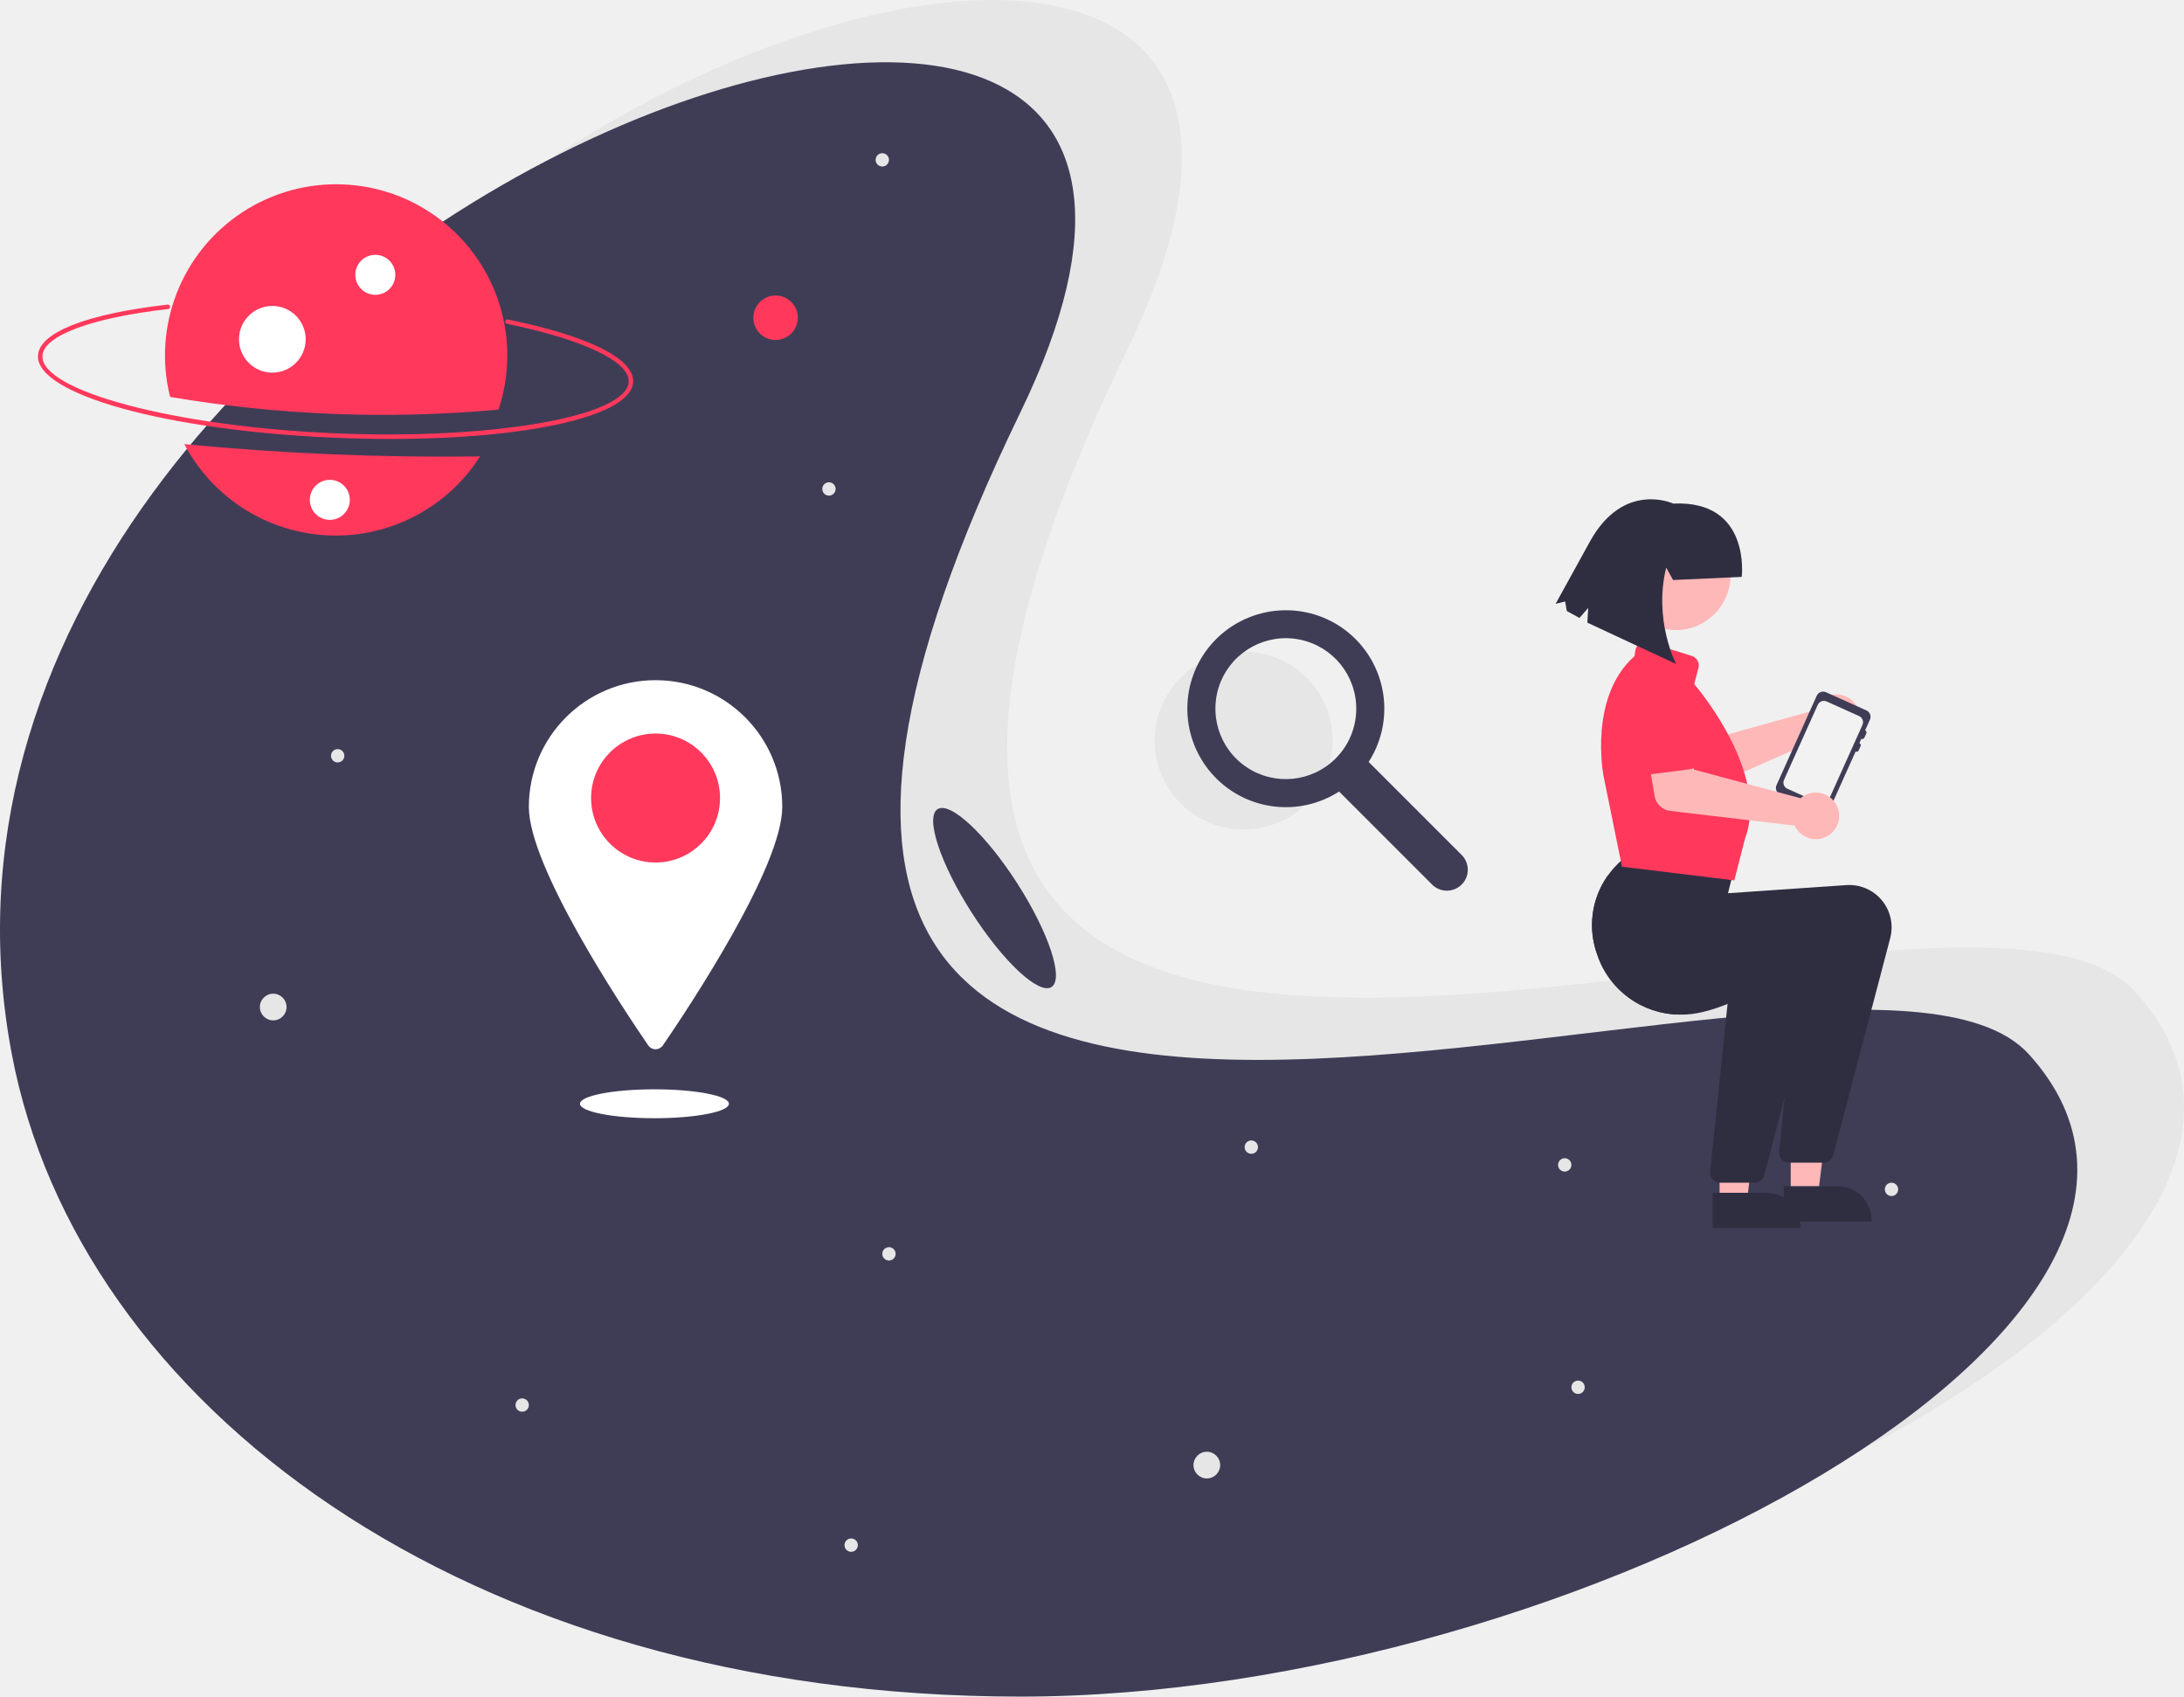
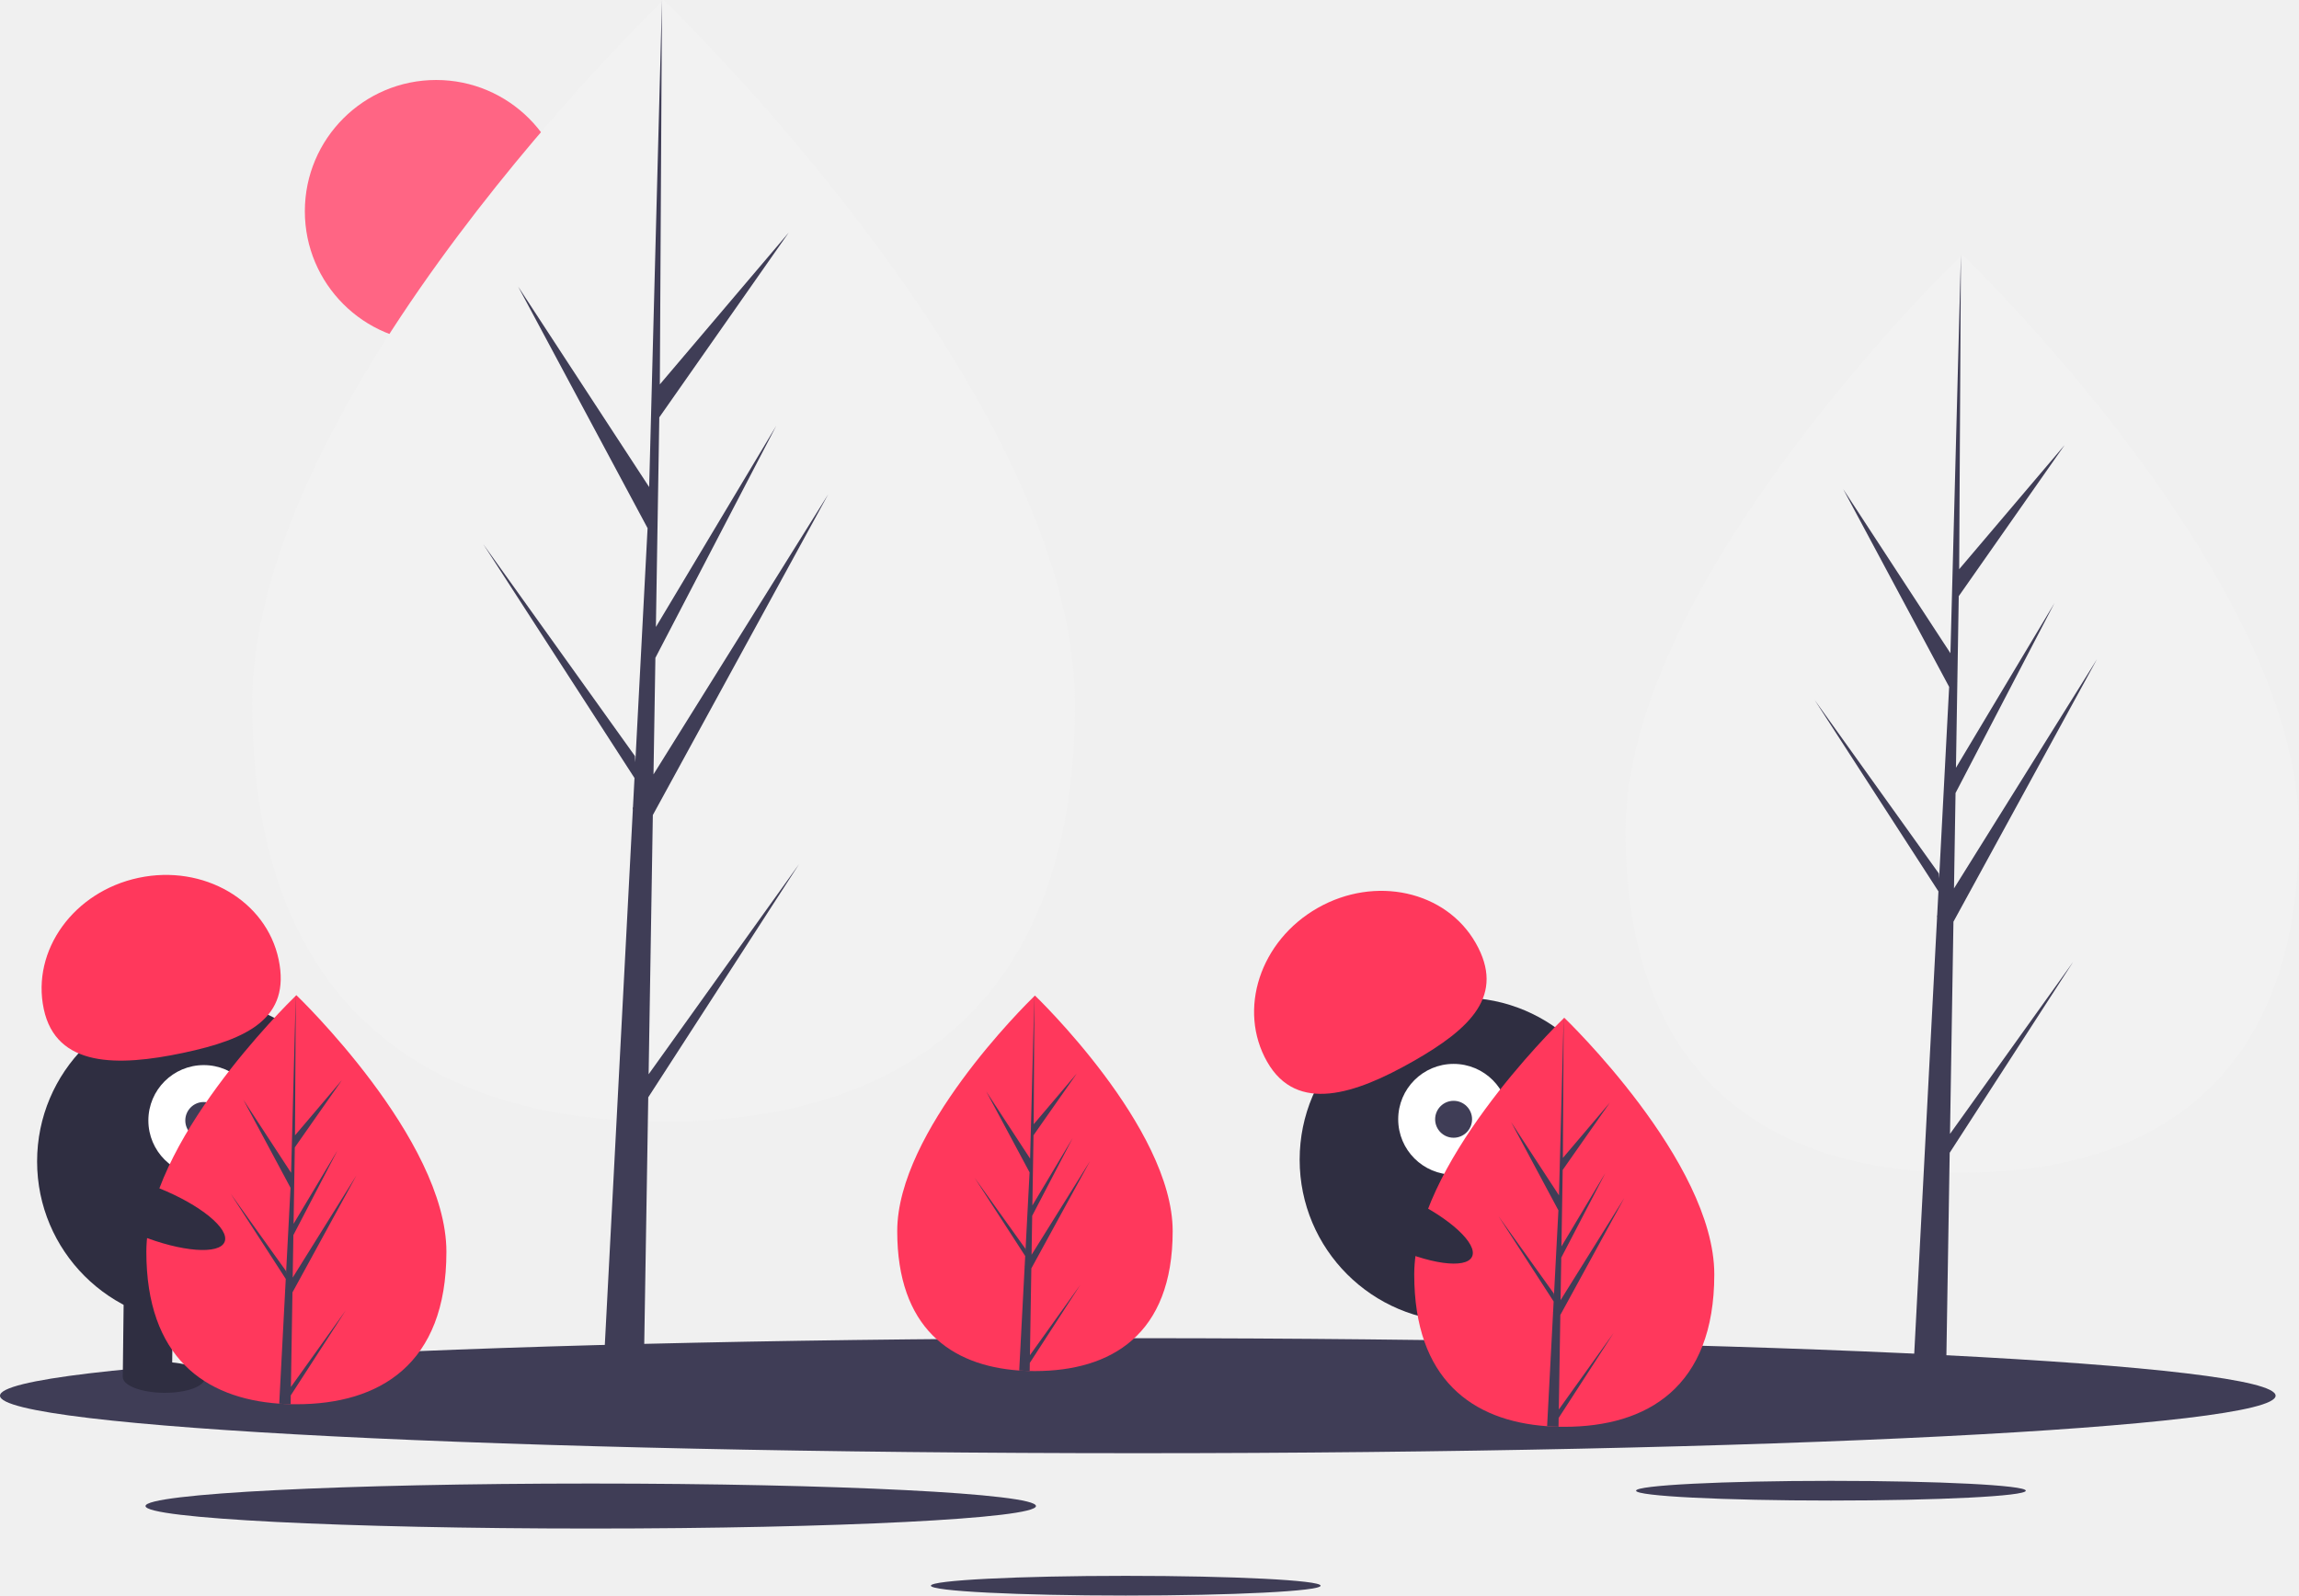
- <svg xmlns="http://www.w3.org/2000/svg" id="ee5053fc-ea24-484a-861d-c80bd2ae1a91" data-name="Layer 1" width="982.487" height="763.014" viewBox="0 0 982.487 763.014">
-   <circle cx="559.433" cy="333.061" r="40.03" fill="#e6e6e6" />
-   <path d="M766.295,452.995l-41.832-41.832a44.307,44.307,0,0,0-14.426-61.926,44.458,44.458,0,0,0-58.914,12.238,44.307,44.307,0,0,0,60.033,62.995l41.832,41.832A9.409,9.409,0,0,0,766.295,452.995ZM709.594,409.601a31.684,31.684,0,1,1,9.28-22.404A31.586,31.586,0,0,1,709.594,409.601Z" transform="translate(-108.7563 -68.49293)" fill="#3f3d56" />
-   <path d="M1069.529,514.699C1176.509,633.007,866.392,803.507,615.809,803.507S191.863,671.4,162.09,514.699C89.9,134.752,777.167-106.741,615.809,225.891,380.612,710.739,985.28,421.528,1069.529,514.699Z" transform="translate(-108.7563 -68.49293)" fill="#e6e6e6" />
-   <path d="M1021.529,542.699C1128.509,661.007,818.392,831.507,567.809,831.507S143.863,699.4,114.09,542.699C41.9,162.752,729.167-78.741,567.809,253.891,332.612,738.739,937.28,449.528,1021.529,542.699Z" transform="translate(-108.7563 -68.49293)" fill="#3f3d56" />
-   <path d="M258.35,265.318c-75.067-3.305-133.271-19.498-132.507-36.864.458-10.412,21.703-18.784,58.287-22.97a1,1,0,1,1,.227,1.987c-34.462,3.943-56.117,12.017-56.516,21.071-.691,15.705,59.114,31.631,130.597,34.778s132.456-7.461,133.148-23.166c.4-9.092-20.597-19.066-54.798-26.028a1,1,0,1,1,.399-1.96c36.301,7.391,56.857,17.624,56.397,28.076C392.82,257.609,333.418,268.623,258.35,265.318Z" transform="translate(-108.7563 -68.49293)" fill="#ff385c" />
-   <path d="M191.679,268.227a76.983,76.983,0,0,0,133.036,5.522A1211.976,1211.976,0,0,1,191.679,268.227Z" transform="translate(-108.7563 -68.49293)" fill="#ff385c" />
-   <path d="M333.019,252.713a76.997,76.997,0,1,0-147.749-5.706A572.233,572.233,0,0,0,333.019,252.713Z" transform="translate(-108.7563 -68.49293)" fill="#ff385c" />
-   <circle cx="168.834" cy="123.601" r="9" fill="#fff" />
-   <circle cx="122.513" cy="152.591" r="15" fill="#fff" />
-   <circle cx="348.905" cy="142.898" r="10" fill="#ff385c" />
-   <circle cx="122.905" cy="452.898" r="6" fill="#e6e6e6" />
-   <circle cx="542.905" cy="658.898" r="6" fill="#e6e6e6" />
-   <circle cx="151.905" cy="339.898" r="3" fill="#e6e6e6" />
-   <circle cx="399.905" cy="563.898" r="3" fill="#e6e6e6" />
-   <circle cx="850.905" cy="534.898" r="3" fill="#e6e6e6" />
-   <circle cx="709.905" cy="623.898" r="3" fill="#e6e6e6" />
-   <circle cx="562.905" cy="515.898" r="3" fill="#e6e6e6" />
-   <circle cx="372.905" cy="219.898" r="3" fill="#e6e6e6" />
-   <circle cx="396.905" cy="71.898" r="3" fill="#e6e6e6" />
-   <circle cx="382.905" cy="694.898" r="3" fill="#e6e6e6" />
-   <circle cx="234.905" cy="631.898" r="3" fill="#e6e6e6" />
-   <circle cx="703.905" cy="523.898" r="3" fill="#e6e6e6" />
-   <circle cx="148.374" cy="224.799" r="9" fill="#fff" />
-   <path d="M460.661,431.391c0,26.88-41.559,89.516-53.705,107.247a3.992,3.992,0,0,1-6.591,0c-12.145-17.731-53.705-80.366-53.705-107.247a57,57,0,1,1,114,0Z" transform="translate(-108.7563 -68.49293)" fill="#fff" />
-   <circle cx="294.905" cy="358.898" r="29" fill="#ff385c" />
-   <ellipse cx="294.405" cy="496.398" rx="33.5" ry="6.5" fill="#fff" />
-   <path d="M925.61,386.412a10.527,10.527,0,0,0-.641,1.529l-47.783,13.277-8.611-8.427L854.159,404.124,867.953,420.523a8,8,0,0,0,9.353,2.169l51.616-22.785a10.497,10.497,0,1,0-3.313-13.495Z" transform="translate(-108.7563 -68.49293)" fill="#ffb8b8" />
-   <path d="M875.502,401.996l-17.935,13.96a4.5,4.5,0,0,1-6.682-1.337L839.738,394.891a12.497,12.497,0,0,1,19.769-15.294l16.338,15.594a4.5,4.5,0,0,1-.344,6.805Z" transform="translate(-108.7563 -68.49293)" fill="#ff385c" />
-   <path d="M930.192,379.81l18.188,8.183a3.149,3.149,0,0,1,1.58,4.164l-2.153,4.786a1.053,1.053,0,0,1,.527,1.388l-.861,1.915a1.053,1.053,0,0,1-1.388.527l-.861,1.915a1.053,1.053,0,0,1,.527,1.388l-.861,1.915a1.053,1.053,0,0,1-1.388.527L931.871,432.362a3.149,3.149,0,0,1-4.164,1.58l-18.188-8.183a3.149,3.149,0,0,1-1.58-4.164l18.089-40.205A3.149,3.149,0,0,1,930.192,379.81Z" transform="translate(-108.7563 -68.49293)" fill="#3f3d56" />
-   <path d="M912.821,423.212l14.591,6.571a3.034,3.034,0,0,0,3.999-1.512l6.739-14.99,2.341-5.196,6.099-13.562a3.026,3.026,0,0,0-1.511-3.989l-4.587-2.068L930.477,383.964a3.021,3.021,0,0,0-3.989,1.522L920.589,398.597l-6.718,14.927-2.561,5.7A3.022,3.022,0,0,0,912.821,423.212Z" transform="translate(-108.7563 -68.49293)" fill="#f2f2f2" />
-   <polygon points="773.577 540.443 785.837 540.442 791.67 493.154 773.575 493.155 773.577 540.443" fill="#ffb8b8" />
-   <path d="M879.207,604.933l24.144-.001h.001a15.386,15.386,0,0,1,15.386,15.386v.5l-39.531.001Z" transform="translate(-108.7563 -68.49293)" fill="#2f2e41" />
-   <polygon points="805.577 537.443 817.837 537.442 823.67 490.154 805.575 490.155 805.577 537.443" fill="#ffb8b8" />
-   <path d="M911.207,601.933l24.144-.001h.001a15.386,15.386,0,0,1,15.386,15.386v.5l-39.531.001Z" transform="translate(-108.7563 -68.49293)" fill="#2f2e41" />
-   <path d="M827.341,497.971a39.41,39.41,0,0,0,36.9,26.81l.62.01c6.33.18,13.76-1.86,21.05-4.79,14.4-5.79,28.23-15.06,31.9-17.61l-6.22,59.79-2.52,24.24a4.514,4.514,0,0,0,4.48,4.97h15.53a4.505,4.505,0,0,0,4.36-3.36l25.64-97.65a19.032,19.032,0,0,0-19.71-23.83l-53.26,3.65,3.72-14.88-47.54-3.16-.14.1c-1.14.83-2.25,1.7-3.31,2.61a40.271,40.271,0,0,0-6.99,7.66A38.487,38.487,0,0,0,827.341,497.971Z" transform="translate(-108.7563 -68.49293)" fill="#2f2e41" />
-   <path d="M827.341,497.971a39.41,39.41,0,0,0,36.9,26.81,196.146,196.146,0,0,0,22.57-13.39l-.9,8.61-7.84,75.42a4.514,4.514,0,0,0,4.48,4.97h15.53a4.505,4.505,0,0,0,4.36-3.36l9.15-34.85,16.49-62.8a19.032,19.032,0,0,0-19.71-23.83l-53.26,3.65,3.72-14.88-26.98-1.79A38.487,38.487,0,0,0,827.341,497.971Z" transform="translate(-108.7563 -68.49293)" fill="#2f2e41" />
-   <path d="M838.774,458.321l-.358-.043-8.295-40.785c-.071-.354-6.852-35.533,13.937-53.924l.362-2.517a4.5,4.5,0,0,1,5.787-3.658l19.585,6.075a4.491,4.491,0,0,1,3.019,5.442l-1.904,7.242c2.64,3.1,33.715,40.512,22.89,69.335L888.949,464.439Z" transform="translate(-108.7563 -68.49293)" fill="#ff385c" />
-   <path d="M920.094,426.49a10.526,10.526,0,0,0-1.329.99l-47.897-12.858-3.131-11.634-18.175,2.431,3.542,21.134a8,8,0,0,0,6.951,6.622l56.032,6.619a10.497,10.497,0,1,0,4.008-13.305Z" transform="translate(-108.7563 -68.49293)" fill="#ffb8b8" />
-   <path d="M869.022,414.436,846.481,417.34a4.5,4.5,0,0,1-5.074-4.548l.43-22.655a12.497,12.497,0,0,1,24.799-3.121l6.142,21.734a4.5,4.5,0,0,1-3.756,5.686Z" transform="translate(-108.7563 -68.49293)" fill="#ff385c" />
-   <circle cx="753.921" cy="258.804" r="24.561" fill="#ffb8b8" />
-   <path d="M861.385,329.348l-3.075-5.6c-5.825,23.732,4.464,43.373,4.464,43.373l-39.932-18.601.38-6.6-3.951,4.484-5.677-3.129-.75-4.281-4.286,1.062,15.644-28.387c15.182-27.013,37.255-16.7,37.255-16.7,35.115-1.669,30.827,32.975,30.827,32.975Z" transform="translate(-108.7563 -68.49293)" fill="#2f2e41" />
-   <ellipse cx="556.161" cy="472.391" rx="12.179" ry="47.5" transform="translate(-275.7517 306.3624) rotate(-32.66242)" fill="#3f3d56" />
+ <svg xmlns="http://www.w3.org/2000/svg" id="a706cf1c-1654-439b-8fcf-310eb7aa0e00" data-name="Layer 1" width="1120.592" height="777.916" viewBox="0 0 1120.592 777.916">
+   <circle cx="212.592" cy="103" r="64" fill="#ff6584" />
+   <path d="M563.68,404.164c0,151.011-89.774,203.739-200.516,203.739S162.649,555.175,162.649,404.164,363.165,61.042,363.165,61.042,563.68,253.152,563.68,404.164Z" transform="translate(-39.70387 -61.04208)" fill="#f2f2f2" />
+   <polygon points="316.156 523.761 318.21 397.378 403.674 241.024 318.532 377.552 319.455 320.725 378.357 207.605 319.699 305.687 319.699 305.687 321.359 203.481 384.433 113.423 321.621 187.409 322.658 0 316.138 248.096 316.674 237.861 252.547 139.704 315.646 257.508 309.671 371.654 309.493 368.625 235.565 265.329 309.269 379.328 308.522 393.603 308.388 393.818 308.449 394.99 293.29 684.589 313.544 684.589 315.974 535.005 389.496 421.285 316.156 523.761" fill="#3f3d56" />
+   <path d="M1160.296,466.014c0,123.61-73.484,166.77-164.132,166.77s-164.132-43.16-164.132-166.77S996.165,185.152,996.165,185.152,1160.296,342.404,1160.296,466.014Z" transform="translate(-39.70387 -61.04208)" fill="#f2f2f2" />
+   <polygon points="950.482 552.833 952.162 449.383 1022.119 321.4 952.426 433.154 953.182 386.639 1001.396 294.044 953.382 374.329 953.382 374.329 954.741 290.669 1006.369 216.952 954.954 277.514 955.804 124.11 950.467 327.188 950.906 318.811 898.414 238.464 950.064 334.893 945.173 428.327 945.027 425.847 884.514 341.294 944.844 434.608 944.232 446.293 944.123 446.469 944.173 447.428 931.764 684.478 948.343 684.478 950.332 562.037 1010.514 468.952 950.482 552.833" fill="#3f3d56" />
+   <ellipse cx="554.592" cy="680.479" rx="554.592" ry="28.034" fill="#3f3d56" />
+   <ellipse cx="892.445" cy="726.797" rx="94.989" ry="4.802" fill="#3f3d56" />
+   <ellipse cx="548.72" cy="773.114" rx="94.989" ry="4.802" fill="#3f3d56" />
+   <ellipse cx="287.944" cy="734.279" rx="217.014" ry="10.97" fill="#3f3d56" />
+   <circle cx="97.084" cy="566.27" r="79" fill="#2f2e41" />
+   <rect x="99.805" y="689.023" width="24" height="43" transform="translate(-31.32451 -62.31008) rotate(0.67509)" fill="#2f2e41" />
+   <rect x="147.802" y="689.589" width="24" height="43" transform="translate(-31.31452 -62.87555) rotate(0.67509)" fill="#2f2e41" />
+   <ellipse cx="119.546" cy="732.616" rx="7.5" ry="20" transform="translate(-654.1319 782.4795) rotate(-89.32491)" fill="#2f2e41" />
+   <ellipse cx="167.554" cy="732.182" rx="7.5" ry="20" transform="translate(-606.2547 830.0553) rotate(-89.32491)" fill="#2f2e41" />
+   <circle cx="99.319" cy="546.295" r="27" fill="#fff" />
+   <circle cx="99.319" cy="546.295" r="9" fill="#3f3d56" />
+   <path d="M61.026,552.946c-6.042-28.641,14.688-57.265,46.3-63.934s62.138,11.143,68.18,39.784-14.978,38.93-46.591,45.599S67.068,581.587,61.026,552.946Z" transform="translate(-39.70387 -61.04208)" fill="#ff385c" />
+   <path d="M257.296,671.384c0,55.076-32.74,74.306-73.13,74.306q-1.404,0-2.803-.031c-1.871-.04-3.725-.129-5.556-.254-36.451-2.58-64.771-22.799-64.771-74.021,0-53.008,67.739-119.896,72.827-124.846l.009-.009c.196-.192.294-.285.294-.285S257.296,616.308,257.296,671.384Z" transform="translate(-39.70387 -61.04208)" fill="#ff385c" />
+   <path d="M181.502,737.265l26.747-37.374-26.814,41.477-.071,4.291c-1.871-.04-3.725-.129-5.556-.254l2.883-55.103-.022-.428.049-.08.272-5.204-26.881-41.58,26.965,37.677.062,1.105,2.179-41.633-23.013-42.966,23.294,35.658,2.268-86.314.009-.294v.285l-.379,68.064,22.911-26.983-23.004,32.847-.606,37.276L204.185,621.958l-21.48,41.259-.339,20.723,31.056-49.791-31.171,57.023Z" transform="translate(-39.70387 -61.04208)" fill="#3f3d56" />
+   <circle cx="712.485" cy="565.415" r="79" fill="#2f2e41" />
+   <rect x="741.777" y="691.824" width="24" height="43" transform="translate(-215.9946 191.864) rotate(-17.08345)" fill="#2f2e41" />
+   <rect x="787.659" y="677.723" width="24" height="43" transform="matrix(0.95588, -0.29376, 0.29376, 0.95588, -209.8279, 204.7204)" fill="#2f2e41" />
+   <ellipse cx="767.887" cy="732.003" rx="20" ry="7.5" transform="translate(-220.8593 196.8331) rotate(-17.08345)" fill="#2f2e41" />
+   <ellipse cx="813.475" cy="716.946" rx="20" ry="7.5" transform="translate(-214.4248 209.561) rotate(-17.08345)" fill="#2f2e41" />
+   <circle cx="708.522" cy="545.71" r="27" fill="#fff" />
+   <circle cx="708.522" cy="545.71" r="9" fill="#3f3d56" />
+   <path d="M657.355,578.743c-14.49-25.433-3.478-59.016,24.594-75.009s62.576-8.341,77.065,17.093-2.391,41.644-30.463,57.637S671.845,604.176,657.355,578.743Z" transform="translate(-39.70387 -61.04208)" fill="#ff385c" />
+   <path d="M611.296,661.299c0,50.557-30.054,68.21-67.13,68.21q-1.288,0-2.573-.029c-1.718-.037-3.419-.119-5.1-.233-33.461-2.368-59.457-20.929-59.457-67.948,0-48.659,62.181-110.059,66.852-114.603l.008-.008c.18-.176.27-.262.27-.262S611.296,610.742,611.296,661.299Z" transform="translate(-39.70387 -61.04208)" fill="#ff385c" />
+   <path d="M541.72,721.774l24.553-34.307-24.614,38.074-.065,3.939c-1.718-.037-3.419-.119-5.1-.233l2.646-50.582-.02-.393.045-.074.249-4.777-24.675-38.168,24.753,34.585.057,1.014,2-38.217-21.125-39.44L541.806,625.928l2.082-79.232.008-.27v.262l-.348,62.48,21.031-24.769-21.117,30.152-.556,34.217,19.636-32.839-19.718,37.874-.311,19.023,28.508-45.706-28.614,52.344Z" transform="translate(-39.70387 -61.04208)" fill="#3f3d56" />
+   <path d="M875.296,682.384c0,55.076-32.74,74.306-73.13,74.306q-1.403,0-2.803-.031c-1.871-.04-3.725-.129-5.556-.254-36.451-2.58-64.771-22.799-64.771-74.021,0-53.008,67.739-119.896,72.827-124.846l.009-.009c.196-.192.294-.285.294-.285S875.296,627.308,875.296,682.384Z" transform="translate(-39.70387 -61.04208)" fill="#ff385c" />
+   <path d="M799.502,748.265l26.747-37.374-26.814,41.477-.071,4.291c-1.871-.04-3.725-.129-5.556-.254l2.883-55.103-.022-.428.049-.08.272-5.204L770.108,654.011l26.965,37.677.062,1.105,2.179-41.633-23.013-42.966,23.294,35.658,2.268-86.314.009-.294v.285l-.379,68.064,22.911-26.983-23.004,32.847-.606,37.276L822.185,632.958l-21.48,41.259-.339,20.723,31.056-49.791-31.171,57.023Z" transform="translate(-39.70387 -61.04208)" fill="#3f3d56" />
+   <ellipse cx="721.517" cy="656.822" rx="12.4" ry="39.5" transform="translate(-220.8352 966.2232) rotate(-64.62574)" fill="#2f2e41" />
+   <ellipse cx="112.517" cy="651.822" rx="12.4" ry="39.5" transform="translate(-574.0794 452.7137) rotate(-68.15829)" fill="#2f2e41" />
</svg>
